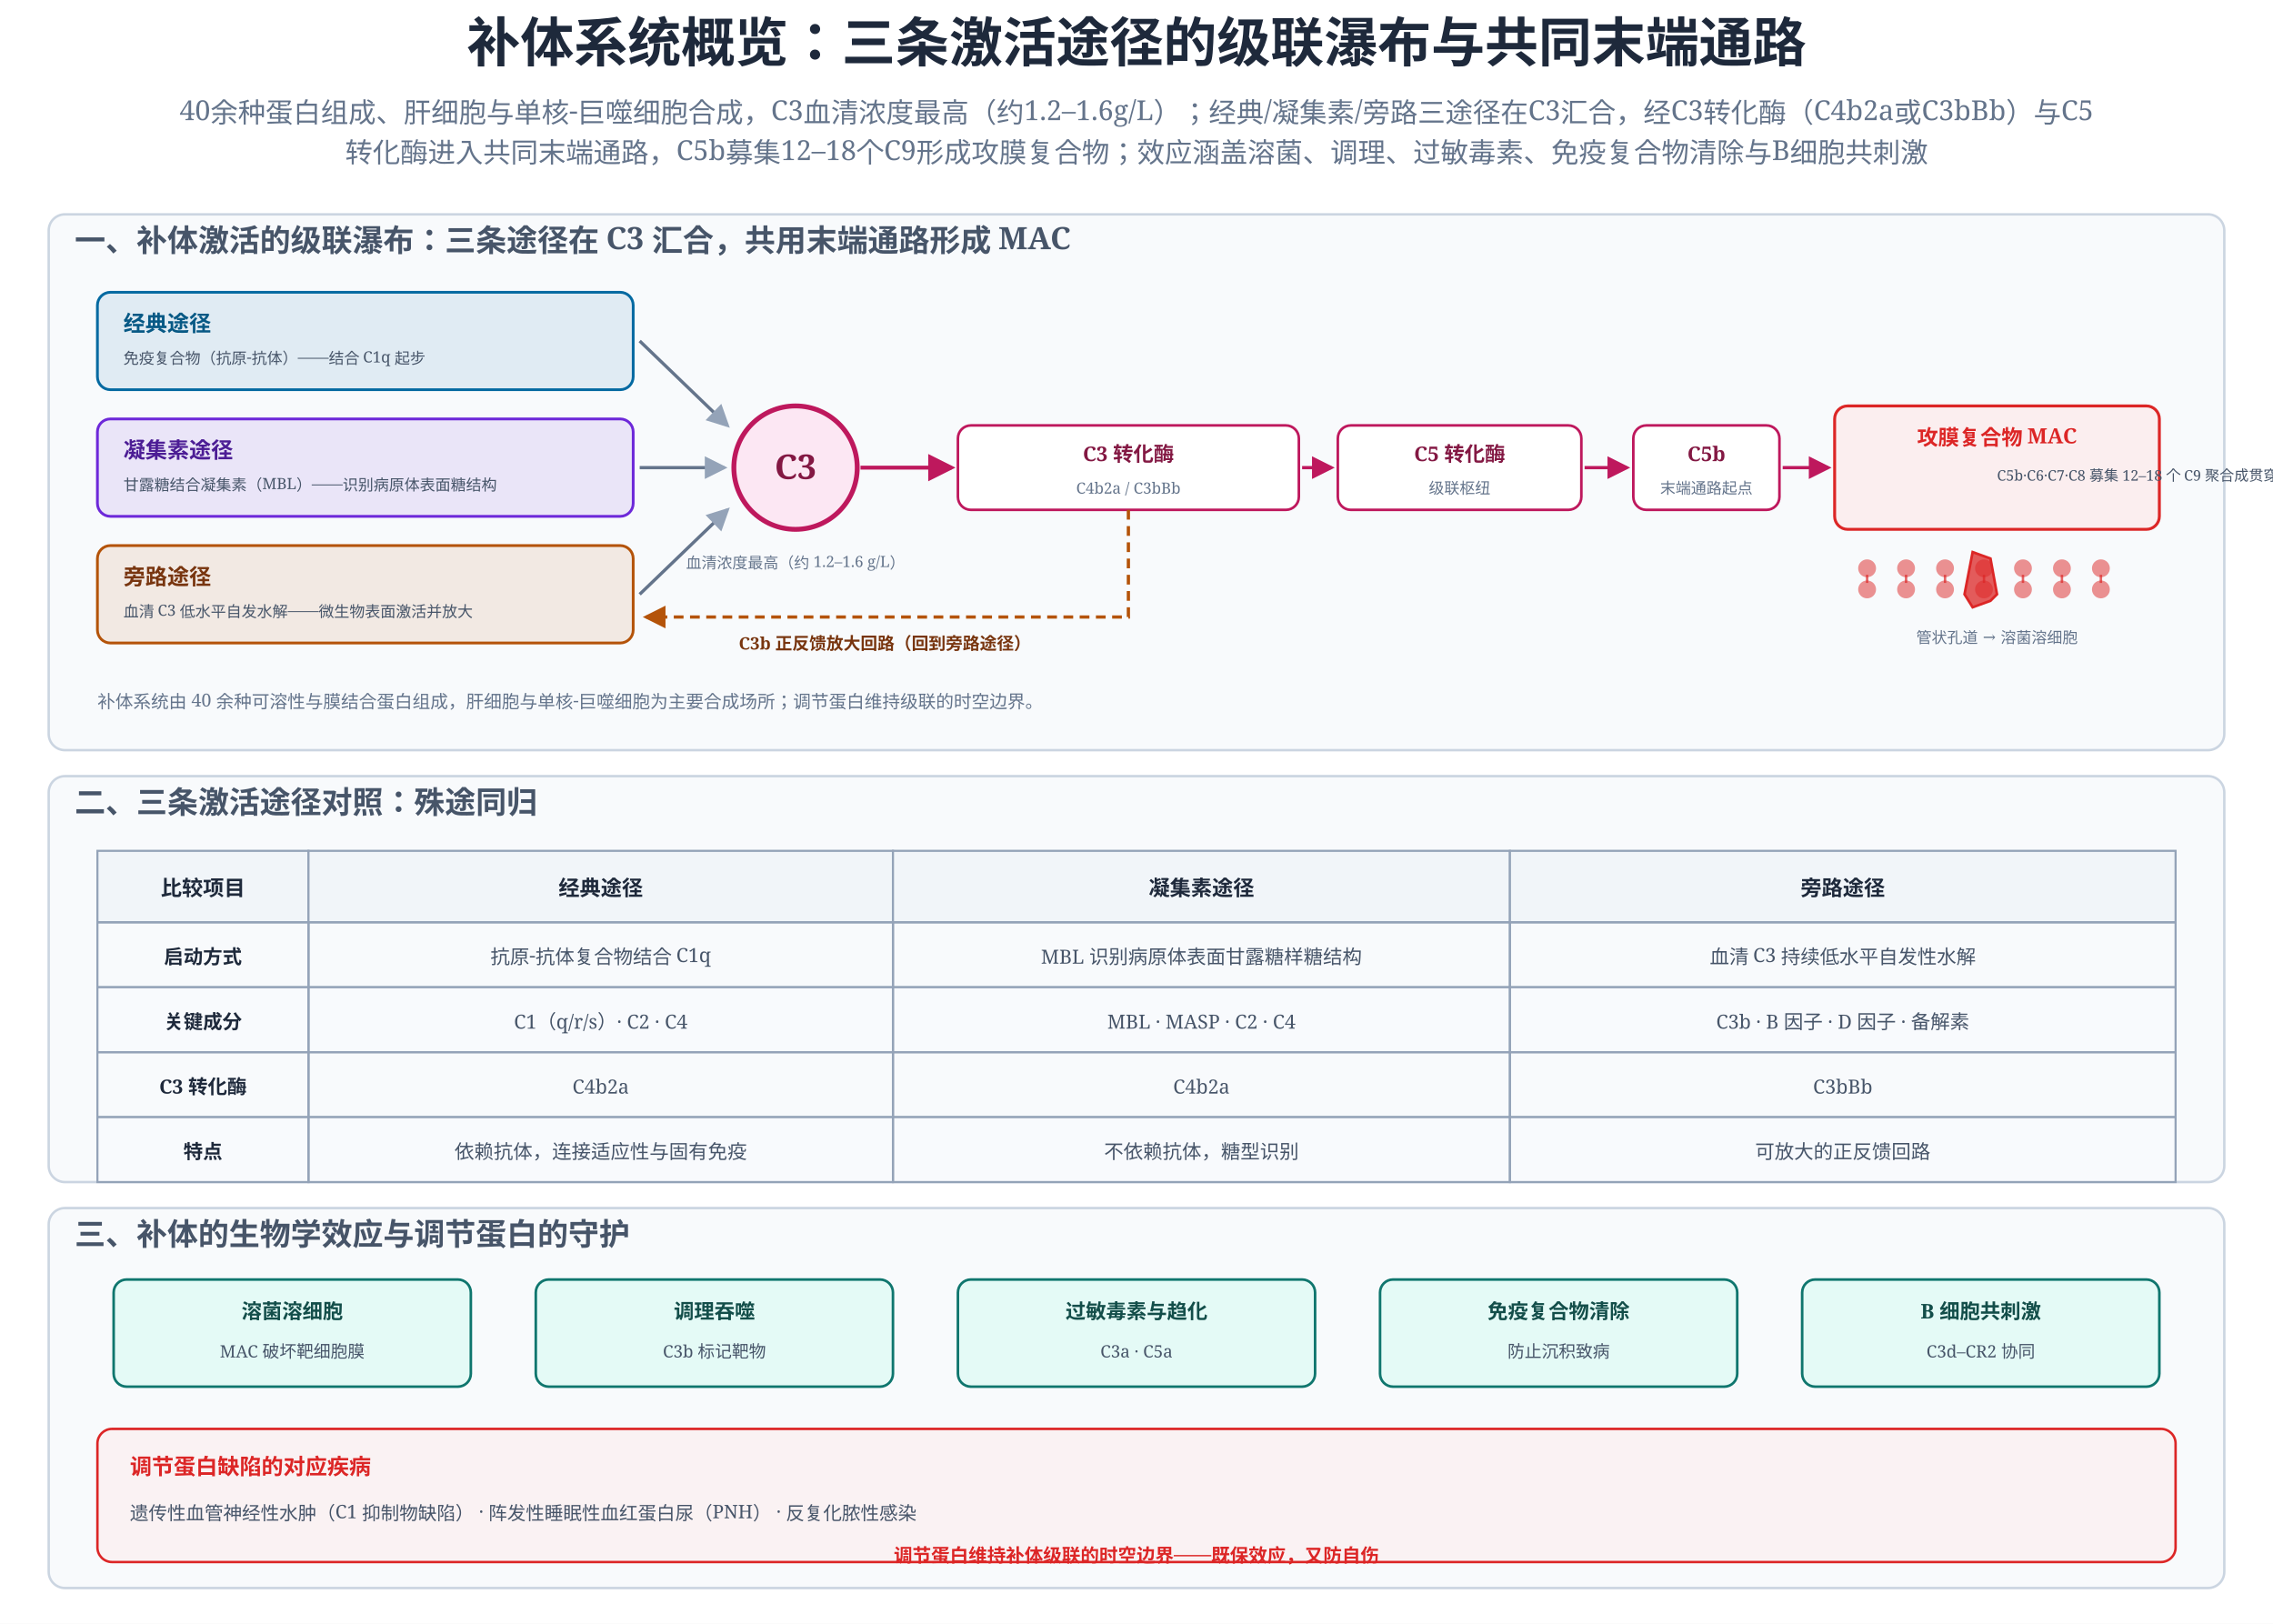
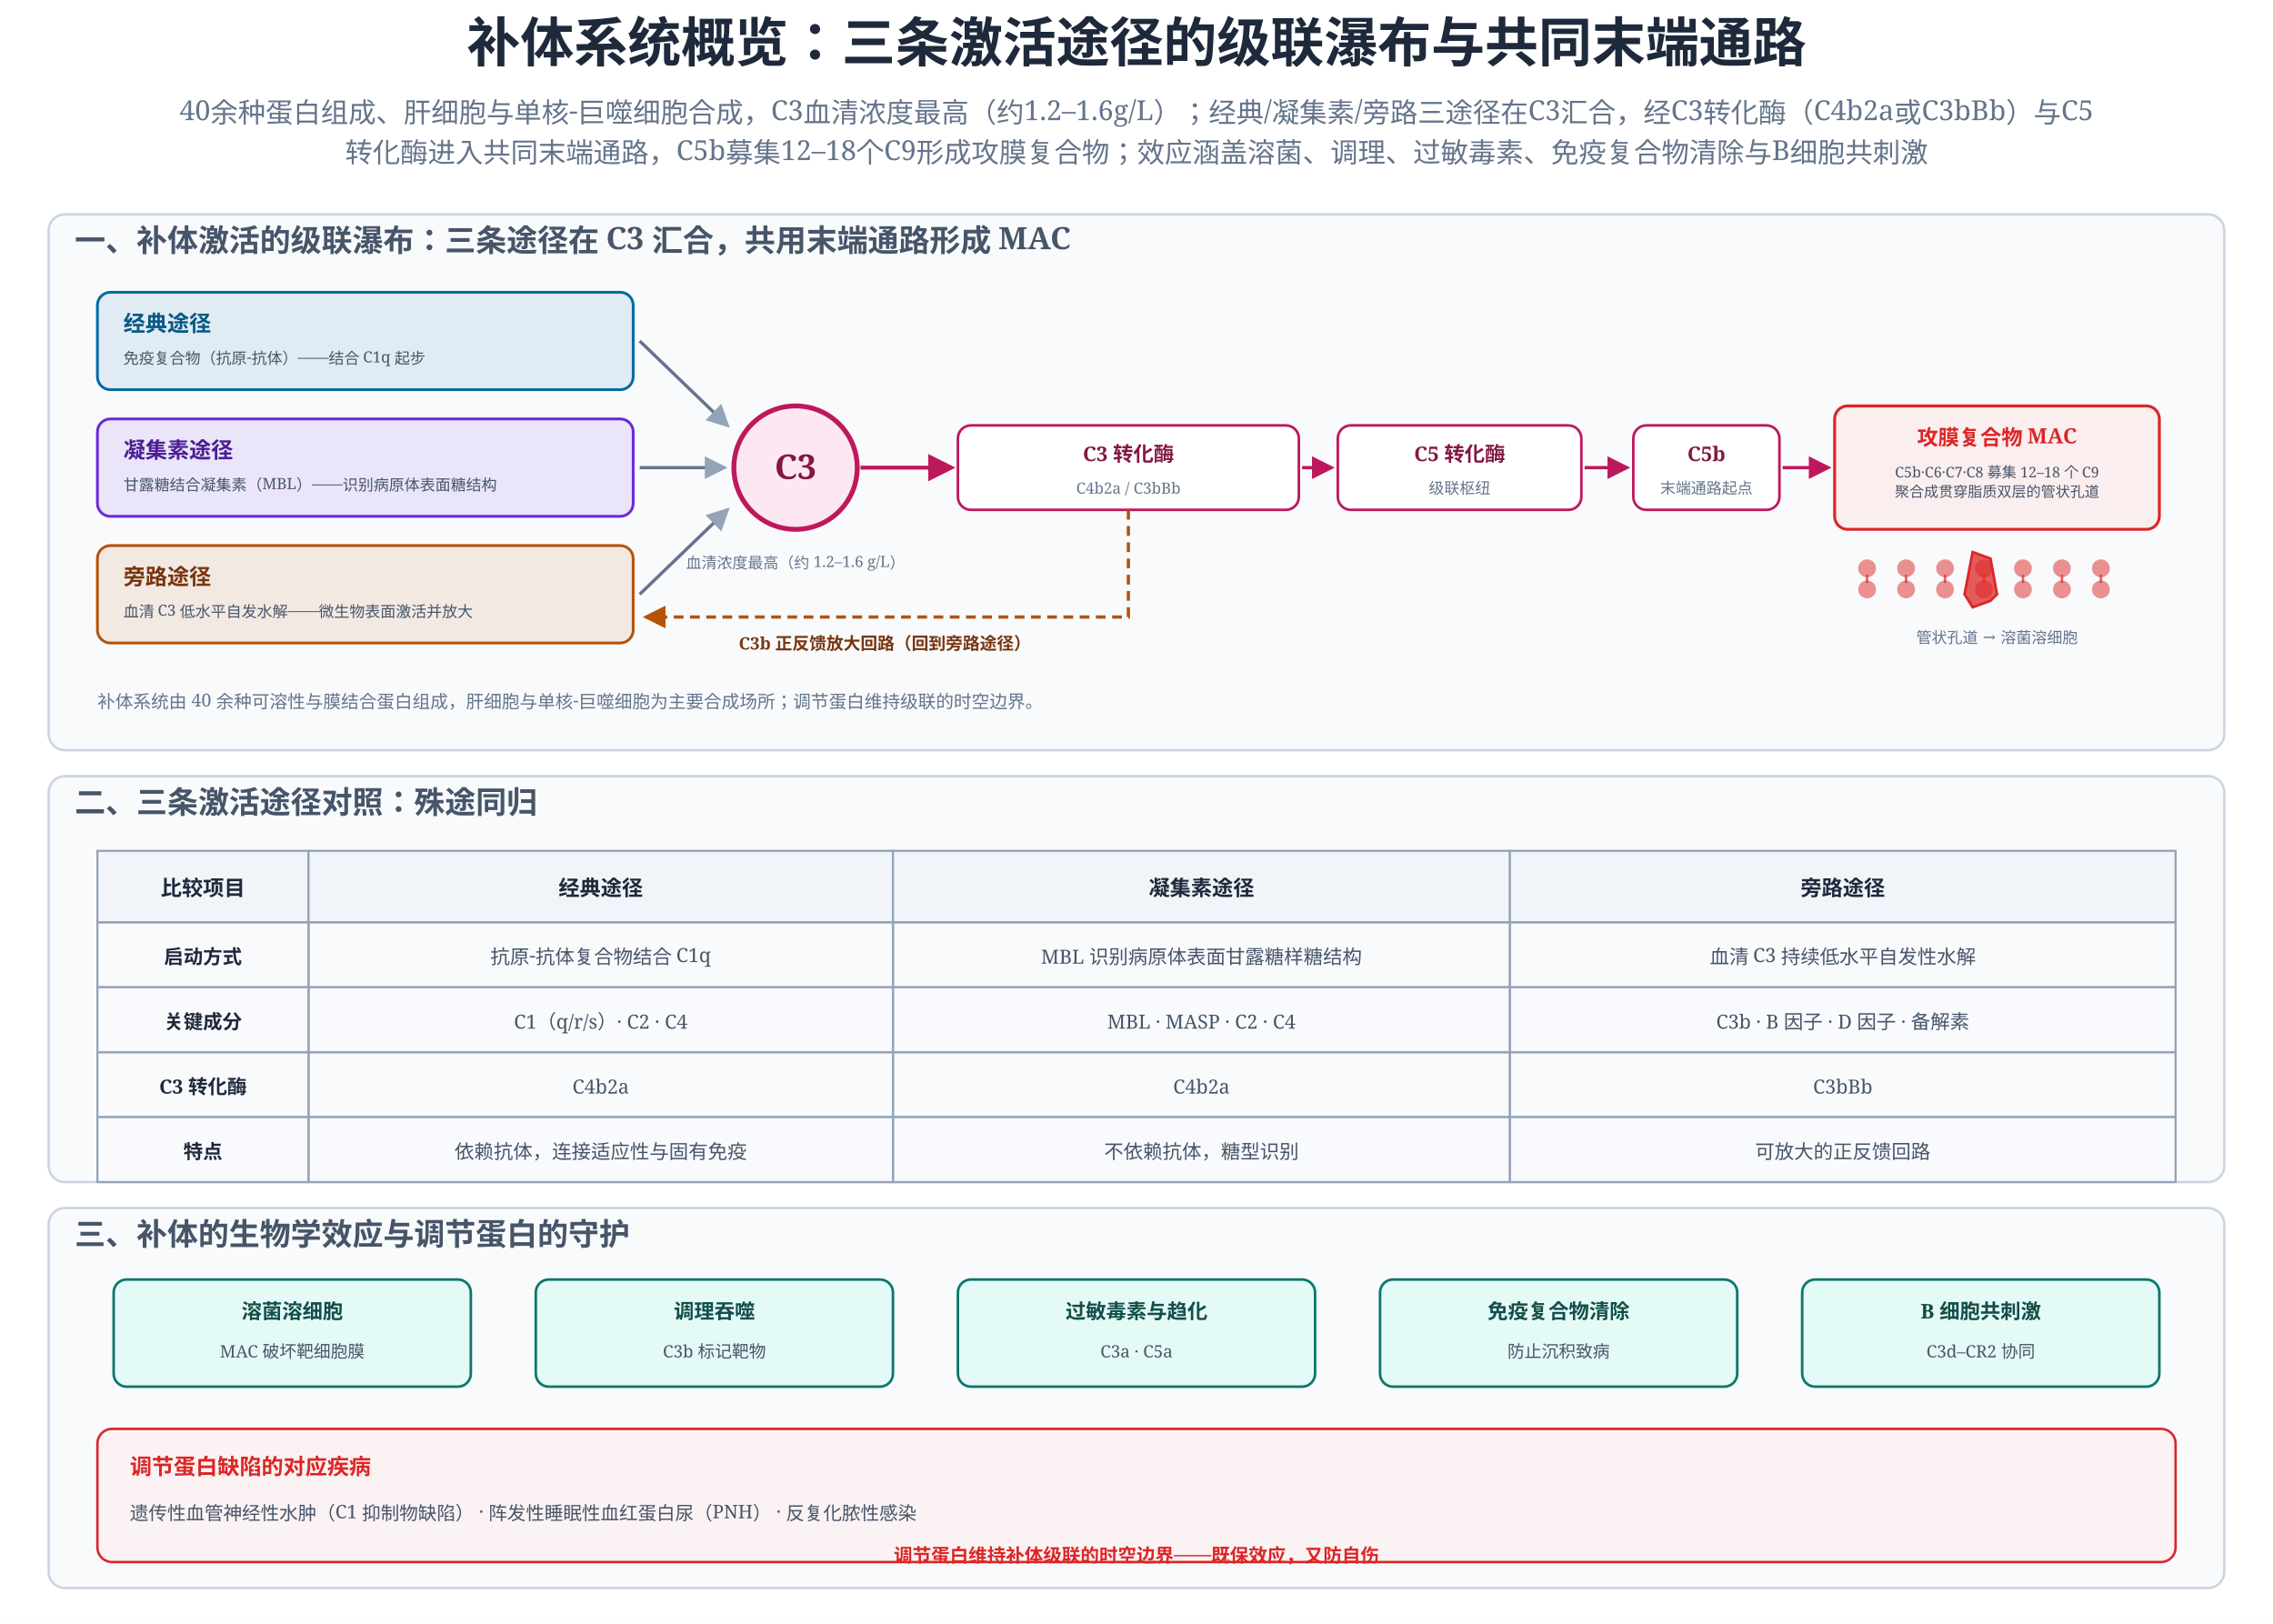
<svg xmlns="http://www.w3.org/2000/svg" width="1400" height="1000" viewBox="0 0 1400 1000" font-family="Noto Serif SC, LXGW WenKai, Songti SC, serif">
  <defs>
    <marker id="arr-ink" viewBox="0 0 10 10" refX="8.5" refY="5" markerWidth="7" markerHeight="7" orient="auto-start-reverse">
      <path d="M0,0 L10,5 L0,10 z" fill="#334155" />
    </marker>
    <marker id="arr-dna" viewBox="0 0 10 10" refX="8.5" refY="5" markerWidth="7" markerHeight="7" orient="auto-start-reverse">
      <path d="M0,0 L10,5 L0,10 z" fill="#0f766e" />
    </marker>
    <marker id="arr-rna" viewBox="0 0 10 10" refX="8.5" refY="5" markerWidth="7" markerHeight="7" orient="auto-start-reverse">
      <path d="M0,0 L10,5 L0,10 z" fill="#b45309" />
    </marker>
    <marker id="arr-pro" viewBox="0 0 10 10" refX="8.5" refY="5" markerWidth="7" markerHeight="7" orient="auto-start-reverse">
      <path d="M0,0 L10,5 L0,10 z" fill="#6d28d9" />
    </marker>
    <marker id="arr-enz" viewBox="0 0 10 10" refX="8.5" refY="5" markerWidth="7" markerHeight="7" orient="auto-start-reverse">
      <path d="M0,0 L10,5 L0,10 z" fill="#be185d" />
    </marker>
    <marker id="arr-acc" viewBox="0 0 10 10" refX="8.5" refY="5" markerWidth="7" markerHeight="7" orient="auto-start-reverse">
      <path d="M0,0 L10,5 L0,10 z" fill="#0369a1" />
    </marker>
    <marker id="arr-ok" viewBox="0 0 10 10" refX="8.5" refY="5" markerWidth="7" markerHeight="7" orient="auto-start-reverse">
      <path d="M0,0 L10,5 L0,10 z" fill="#059669" />
    </marker>
    <marker id="arr-warn" viewBox="0 0 10 10" refX="8.5" refY="5" markerWidth="7" markerHeight="7" orient="auto-start-reverse">
      <path d="M0,0 L10,5 L0,10 z" fill="#b45309" />
    </marker>
    <marker id="arr-bad" viewBox="0 0 10 10" refX="8.5" refY="5" markerWidth="7" markerHeight="7" orient="auto-start-reverse">
      <path d="M0,0 L10,5 L0,10 z" fill="#dc2626" />
    </marker>
    <marker id="arr-mute" viewBox="0 0 10 10" refX="8.5" refY="5" markerWidth="7" markerHeight="7" orient="auto-start-reverse">
      <path d="M0,0 L10,5 L0,10 z" fill="#94a3b8" />
    </marker>
  </defs>
  <rect x="0" y="0" width="1400" height="1000" fill="#ffffff" />
  <text x="700" y="38" text-anchor="middle" font-size="33" font-weight="700" fill="#1e293b">补体系统概览：三条激活途径的级联瀑布与共同末端通路</text>
  <text x="700" y="74" text-anchor="middle" font-size="17" fill="#64748b">40余种蛋白组成、肝细胞与单核-巨噬细胞合成，C3血清浓度最高（约1.2–1.6g/L）；经典/凝集素/旁路三途径在C3汇合，经C3转化酶（C4b2a或C3bBb）与C5</text>
  <text x="700" y="100" text-anchor="middle" font-size="17" fill="#64748b">转化酶进入共同末端通路，C5b募集12–18个C9形成攻膜复合物；效应涵盖溶菌、调理、过敏毒素、免疫复合物清除与B细胞共刺激</text>
  <rect x="30" y="132" width="1340" height="330" rx="10" fill="#f8fafc" stroke="#cbd5e1" stroke-width="1.5" />
  <text x="46" y="154.84" font-size="19" fill="#475569" font-weight="700">一、补体激活的级联瀑布：三条途径在 C3 汇合，共用末端通路形成 MAC</text>
  <rect x="60" y="180" width="330" height="60" rx="8" fill="#0369a1" fill-opacity="0.1" stroke="#0369a1" stroke-width="1.7" />
  <text x="76" y="204" font-size="13.5" fill="#075985" font-weight="700">经典途径</text>
  <text x="76" y="224" font-size="9.5" fill="#475569">免疫复合物（抗原-抗体）——结合 C1q 起步</text>
  <rect x="60" y="258" width="330" height="60" rx="8" fill="#6d28d9" fill-opacity="0.1" stroke="#6d28d9" stroke-width="1.7" />
  <text x="76" y="282" font-size="13.5" fill="#4c1d95" font-weight="700">凝集素途径</text>
  <text x="76" y="302" font-size="9.5" fill="#475569">甘露糖结合凝集素（MBL）——识别病原体表面糖结构</text>
  <rect x="60" y="336" width="330" height="60" rx="8" fill="#b45309" fill-opacity="0.1" stroke="#b45309" stroke-width="1.7" />
  <text x="76" y="360" font-size="13.5" fill="#78350f" font-weight="700">旁路途径</text>
  <text x="76" y="380" font-size="9.5" fill="#475569">血清 C3 低水平自发水解——微生物表面激活并放大</text>
  <line x1="394" y1="210" x2="448" y2="262" stroke="#64748b" stroke-width="2" marker-end="url(#arr-mute)" />
  <line x1="394" y1="288" x2="446" y2="288" stroke="#64748b" stroke-width="2" marker-end="url(#arr-mute)" />
  <line x1="394" y1="366" x2="448" y2="314" stroke="#64748b" stroke-width="2" marker-end="url(#arr-mute)" />
  <circle cx="490" cy="288" r="38" fill="#fce7f3" stroke="#be185d" stroke-width="3" />
  <text x="490" y="295" font-size="21" fill="#831843" text-anchor="middle" font-weight="700">C3</text>
  <text x="490" y="350" font-size="9.5" fill="#64748b" text-anchor="middle">血清浓度最高（约 1.2–1.6 g/L）</text>
  <line x1="530" y1="288" x2="586" y2="288" stroke="#be185d" stroke-width="2.4" marker-end="url(#arr-enz)" />
  <rect x="590" y="262" width="210" height="52" rx="8" fill="#ffffff" stroke="#be185d" stroke-width="1.6" />
  <text x="695" y="284" font-size="12.5" fill="#831843" text-anchor="middle" font-weight="700">C3 转化酶</text>
  <text x="695" y="304" font-size="9.5" fill="#64748b" text-anchor="middle">C4b2a / C3bBb</text>
  <rect x="824" y="262" width="150" height="52" rx="8" fill="#ffffff" stroke="#be185d" stroke-width="1.6" />
  <text x="899" y="284" font-size="12.5" fill="#831843" text-anchor="middle" font-weight="700">C5 转化酶</text>
  <text x="899" y="304" font-size="9.5" fill="#64748b" text-anchor="middle">级联枢纽</text>
  <rect x="1006" y="262" width="90" height="52" rx="8" fill="#ffffff" stroke="#be185d" stroke-width="1.6" />
  <text x="1051" y="284" font-size="12.5" fill="#831843" text-anchor="middle" font-weight="700">C5b</text>
  <text x="1051" y="304" font-size="9.5" fill="#64748b" text-anchor="middle">末端通路起点</text>
  <line x1="802" y1="288" x2="820" y2="288" stroke="#be185d" stroke-width="2" marker-end="url(#arr-enz)" />
  <line x1="976" y1="288" x2="1002" y2="288" stroke="#be185d" stroke-width="2" marker-end="url(#arr-enz)" />
  <line x1="1098" y1="288" x2="1126" y2="288" stroke="#be185d" stroke-width="2" marker-end="url(#arr-enz)" />
  <rect x="1130" y="250" width="200" height="76" rx="8" fill="#fee2e2" fill-opacity="0.5" stroke="#dc2626" stroke-width="1.8" />
  <text x="1230" y="274" font-size="13" fill="#dc2626" text-anchor="middle" font-weight="700">攻膜复合物 MAC</text>
-   <text x="1230" y="296" font-size="9" fill="#475569">C5b·C6·C7·C8 募集 12–18 个 C9 聚合成贯穿脂质双层的管状孔道</text>
+   <text x="1230" y="294" font-size="9" fill="#475569" text-anchor="middle">C5b·C6·C7·C8 募集 12–18 个 C9</text>
+   <text x="1230" y="306" font-size="9" fill="#475569" text-anchor="middle">聚合成贯穿脂质双层的管状孔道</text>
  <g>
    <circle cx="1150" cy="350" r="5.5" fill="#dc2626" fill-opacity="0.5" />
    <line x1="1150" y1="354" x2="1150" y2="359" stroke="#dc2626" stroke-width="1.5" stroke-opacity="0.7" />
    <circle cx="1150" cy="363" r="5.5" fill="#dc2626" fill-opacity="0.5" />
    <circle cx="1174" cy="350" r="5.5" fill="#dc2626" fill-opacity="0.5" />
    <line x1="1174" y1="354" x2="1174" y2="359" stroke="#dc2626" stroke-width="1.5" stroke-opacity="0.7" />
    <circle cx="1174" cy="363" r="5.5" fill="#dc2626" fill-opacity="0.5" />
    <circle cx="1198" cy="350" r="5.5" fill="#dc2626" fill-opacity="0.5" />
    <line x1="1198" y1="354" x2="1198" y2="359" stroke="#dc2626" stroke-width="1.5" stroke-opacity="0.7" />
    <circle cx="1198" cy="363" r="5.5" fill="#dc2626" fill-opacity="0.5" />
    <circle cx="1222" cy="350" r="5.5" fill="#dc2626" fill-opacity="0.5" />
    <line x1="1222" y1="354" x2="1222" y2="359" stroke="#dc2626" stroke-width="1.5" stroke-opacity="0.7" />
    <circle cx="1222" cy="363" r="5.5" fill="#dc2626" fill-opacity="0.5" />
    <circle cx="1246" cy="350" r="5.5" fill="#dc2626" fill-opacity="0.5" />
    <line x1="1246" y1="354" x2="1246" y2="359" stroke="#dc2626" stroke-width="1.5" stroke-opacity="0.7" />
    <circle cx="1246" cy="363" r="5.5" fill="#dc2626" fill-opacity="0.5" />
    <circle cx="1270" cy="350" r="5.5" fill="#dc2626" fill-opacity="0.5" />
    <line x1="1270" y1="354" x2="1270" y2="359" stroke="#dc2626" stroke-width="1.5" stroke-opacity="0.7" />
    <circle cx="1270" cy="363" r="5.5" fill="#dc2626" fill-opacity="0.5" />
    <circle cx="1294" cy="350" r="5.5" fill="#dc2626" fill-opacity="0.5" />
    <line x1="1294" y1="354" x2="1294" y2="359" stroke="#dc2626" stroke-width="1.5" stroke-opacity="0.7" />
    <circle cx="1294" cy="363" r="5.5" fill="#dc2626" fill-opacity="0.5" />
  </g>
  <polygon points="1215,340 1226,344 1230,366 1226,370 1215,374 1210,366" fill="#dc2626" fill-opacity="0.75" stroke="#dc2626" stroke-width="1.6" />
  <text x="1230" y="396" font-size="9.5" fill="#64748b" text-anchor="middle">管状孔道 → 溶菌溶细胞</text>
  <polyline points="695,314 695,380 398,380" fill="none" stroke="#b45309" stroke-width="2" stroke-dasharray="6 4" marker-end="url(#arr-rna)" />
  <text x="545" y="400" font-size="10.5" fill="#78350f" text-anchor="middle" font-weight="700">C3b 正反馈放大回路（回到旁路途径）</text>
  <text x="60" y="436" font-size="11" fill="#64748b">补体系统由 40 余种可溶性与膜结合蛋白组成，肝细胞与单核-巨噬细胞为主要合成场所；调节蛋白维持级联的时空边界。</text>
  <rect x="30" y="478" width="1340" height="250" rx="10" fill="#f8fafc" stroke="#cbd5e1" stroke-width="1.5" />
  <text x="46" y="500.84" font-size="19" fill="#475569" font-weight="700">二、三条激活途径对照：殊途同归</text>
  <rect x="60" y="524" width="130" height="44" fill="#f1f5f9" stroke="#94a3b8" stroke-width="1.3" />
  <text x="125" y="551.5" font-size="13" fill="#1e293b" text-anchor="middle" font-weight="700">比较项目</text>
  <rect x="190" y="524" width="360" height="44" fill="#f1f5f9" stroke="#94a3b8" stroke-width="1.3" />
  <text x="370" y="551.5" font-size="13" fill="#1e293b" text-anchor="middle" font-weight="700">经典途径</text>
  <rect x="550" y="524" width="380" height="44" fill="#f1f5f9" stroke="#94a3b8" stroke-width="1.3" />
  <text x="740" y="551.5" font-size="13" fill="#1e293b" text-anchor="middle" font-weight="700">凝集素途径</text>
  <rect x="930" y="524" width="410" height="44" fill="#f1f5f9" stroke="#94a3b8" stroke-width="1.3" />
  <text x="1135" y="551.5" font-size="13" fill="#1e293b" text-anchor="middle" font-weight="700">旁路途径</text>
  <rect x="60" y="568" width="130" height="40" fill="none" stroke="#94a3b8" stroke-width="1.3" />
  <text x="125" y="593.5" font-size="12" fill="#1e293b" text-anchor="middle" font-weight="700">启动方式</text>
  <rect x="190" y="568" width="360" height="40" fill="none" stroke="#94a3b8" stroke-width="1.3" />
  <text x="370" y="593.5" font-size="12" fill="#475569" text-anchor="middle" font-weight="500">抗原-抗体复合物结合 C1q</text>
  <rect x="550" y="568" width="380" height="40" fill="none" stroke="#94a3b8" stroke-width="1.3" />
  <text x="740" y="593.5" font-size="12" fill="#475569" text-anchor="middle" font-weight="500">MBL 识别病原体表面甘露糖样糖结构</text>
  <rect x="930" y="568" width="410" height="40" fill="none" stroke="#94a3b8" stroke-width="1.3" />
  <text x="1135" y="593.5" font-size="12" fill="#475569" text-anchor="middle" font-weight="500">血清 C3 持续低水平自发性水解</text>
  <rect x="60" y="608" width="1280" height="40" fill="#f8fafc" fill-opacity="0.85" />
  <rect x="60" y="608" width="130" height="40" fill="none" stroke="#94a3b8" stroke-width="1.3" />
  <text x="125" y="633.5" font-size="12" fill="#1e293b" text-anchor="middle" font-weight="700">关键成分</text>
  <rect x="190" y="608" width="360" height="40" fill="none" stroke="#94a3b8" stroke-width="1.3" />
  <text x="370" y="633.5" font-size="12" fill="#475569" text-anchor="middle" font-weight="500">C1（q/r/s）· C2 · C4</text>
  <rect x="550" y="608" width="380" height="40" fill="none" stroke="#94a3b8" stroke-width="1.3" />
  <text x="740" y="633.5" font-size="12" fill="#475569" text-anchor="middle" font-weight="500">MBL · MASP · C2 · C4</text>
  <rect x="930" y="608" width="410" height="40" fill="none" stroke="#94a3b8" stroke-width="1.3" />
  <text x="1135" y="633.5" font-size="12" fill="#475569" text-anchor="middle" font-weight="500">C3b · B 因子 · D 因子 · 备解素</text>
  <rect x="60" y="648" width="130" height="40" fill="none" stroke="#94a3b8" stroke-width="1.3" />
  <text x="125" y="673.5" font-size="12" fill="#1e293b" text-anchor="middle" font-weight="700">C3 转化酶</text>
  <rect x="190" y="648" width="360" height="40" fill="none" stroke="#94a3b8" stroke-width="1.3" />
  <text x="370" y="673.5" font-size="12" fill="#475569" text-anchor="middle" font-weight="500">C4b2a</text>
  <rect x="550" y="648" width="380" height="40" fill="none" stroke="#94a3b8" stroke-width="1.3" />
  <text x="740" y="673.5" font-size="12" fill="#475569" text-anchor="middle" font-weight="500">C4b2a</text>
  <rect x="930" y="648" width="410" height="40" fill="none" stroke="#94a3b8" stroke-width="1.3" />
  <text x="1135" y="673.5" font-size="12" fill="#475569" text-anchor="middle" font-weight="500">C3bBb</text>
  <rect x="60" y="688" width="1280" height="40" fill="#f8fafc" fill-opacity="0.85" />
  <rect x="60" y="688" width="130" height="40" fill="none" stroke="#94a3b8" stroke-width="1.3" />
  <text x="125" y="713.5" font-size="12" fill="#1e293b" text-anchor="middle" font-weight="700">特点</text>
  <rect x="190" y="688" width="360" height="40" fill="none" stroke="#94a3b8" stroke-width="1.3" />
  <text x="370" y="713.5" font-size="12" fill="#475569" text-anchor="middle" font-weight="500">依赖抗体，连接适应性与固有免疫</text>
  <rect x="550" y="688" width="380" height="40" fill="none" stroke="#94a3b8" stroke-width="1.3" />
  <text x="740" y="713.5" font-size="12" fill="#475569" text-anchor="middle" font-weight="500">不依赖抗体，糖型识别</text>
  <rect x="930" y="688" width="410" height="40" fill="none" stroke="#94a3b8" stroke-width="1.3" />
  <text x="1135" y="713.5" font-size="12" fill="#475569" text-anchor="middle" font-weight="500">可放大的正反馈回路</text>
  <rect x="30" y="744" width="1340" height="234" rx="10" fill="#f8fafc" stroke="#cbd5e1" stroke-width="1.5" />
  <text x="46" y="766.84" font-size="19" fill="#475569" font-weight="700">三、补体的生物学效应与调节蛋白的守护</text>
  <rect x="70" y="788" width="220" height="66" rx="8" fill="#ccfbf1" fill-opacity="0.45" stroke="#0f766e" stroke-width="1.6" />
  <text x="180" y="812" font-size="12.5" fill="#134e4a" text-anchor="middle" font-weight="700">溶菌溶细胞</text>
  <text x="180" y="836" font-size="10.5" fill="#475569" text-anchor="middle">MAC 破坏靶细胞膜</text>
  <rect x="330" y="788" width="220" height="66" rx="8" fill="#ccfbf1" fill-opacity="0.45" stroke="#0f766e" stroke-width="1.6" />
  <text x="440" y="812" font-size="12.5" fill="#134e4a" text-anchor="middle" font-weight="700">调理吞噬</text>
  <text x="440" y="836" font-size="10.5" fill="#475569" text-anchor="middle">C3b 标记靶物</text>
  <rect x="590" y="788" width="220" height="66" rx="8" fill="#ccfbf1" fill-opacity="0.45" stroke="#0f766e" stroke-width="1.6" />
  <text x="700" y="812" font-size="12.5" fill="#134e4a" text-anchor="middle" font-weight="700">过敏毒素与趋化</text>
  <text x="700" y="836" font-size="10.5" fill="#475569" text-anchor="middle">C3a · C5a</text>
  <rect x="850" y="788" width="220" height="66" rx="8" fill="#ccfbf1" fill-opacity="0.45" stroke="#0f766e" stroke-width="1.6" />
  <text x="960" y="812" font-size="12.5" fill="#134e4a" text-anchor="middle" font-weight="700">免疫复合物清除</text>
  <text x="960" y="836" font-size="10.5" fill="#475569" text-anchor="middle">防止沉积致病</text>
  <rect x="1110" y="788" width="220" height="66" rx="8" fill="#ccfbf1" fill-opacity="0.45" stroke="#0f766e" stroke-width="1.6" />
  <text x="1220" y="812" font-size="12.5" fill="#134e4a" text-anchor="middle" font-weight="700">B 细胞共刺激</text>
  <text x="1220" y="836" font-size="10.5" fill="#475569" text-anchor="middle">C3d–CR2 协同</text>
  <rect x="60" y="880" width="1280" height="82" rx="9" fill="#fee2e2" fill-opacity="0.35" stroke="#dc2626" stroke-width="1.5" />
  <text x="80" y="908" font-size="13.5" fill="#dc2626" font-weight="700">调节蛋白缺陷的对应疾病</text>
  <text x="80" y="936" font-size="11.5" fill="#475569">遗传性血管神经性水肿（C1 抑制物缺陷） · 阵发性睡眠性血红蛋白尿（PNH） · 反复化脓性感染</text>
  <text x="700" y="962" font-size="11.5" fill="#dc2626" text-anchor="middle" font-weight="600">调节蛋白维持补体级联的时空边界——既保效应，又防自伤</text>
</svg>
